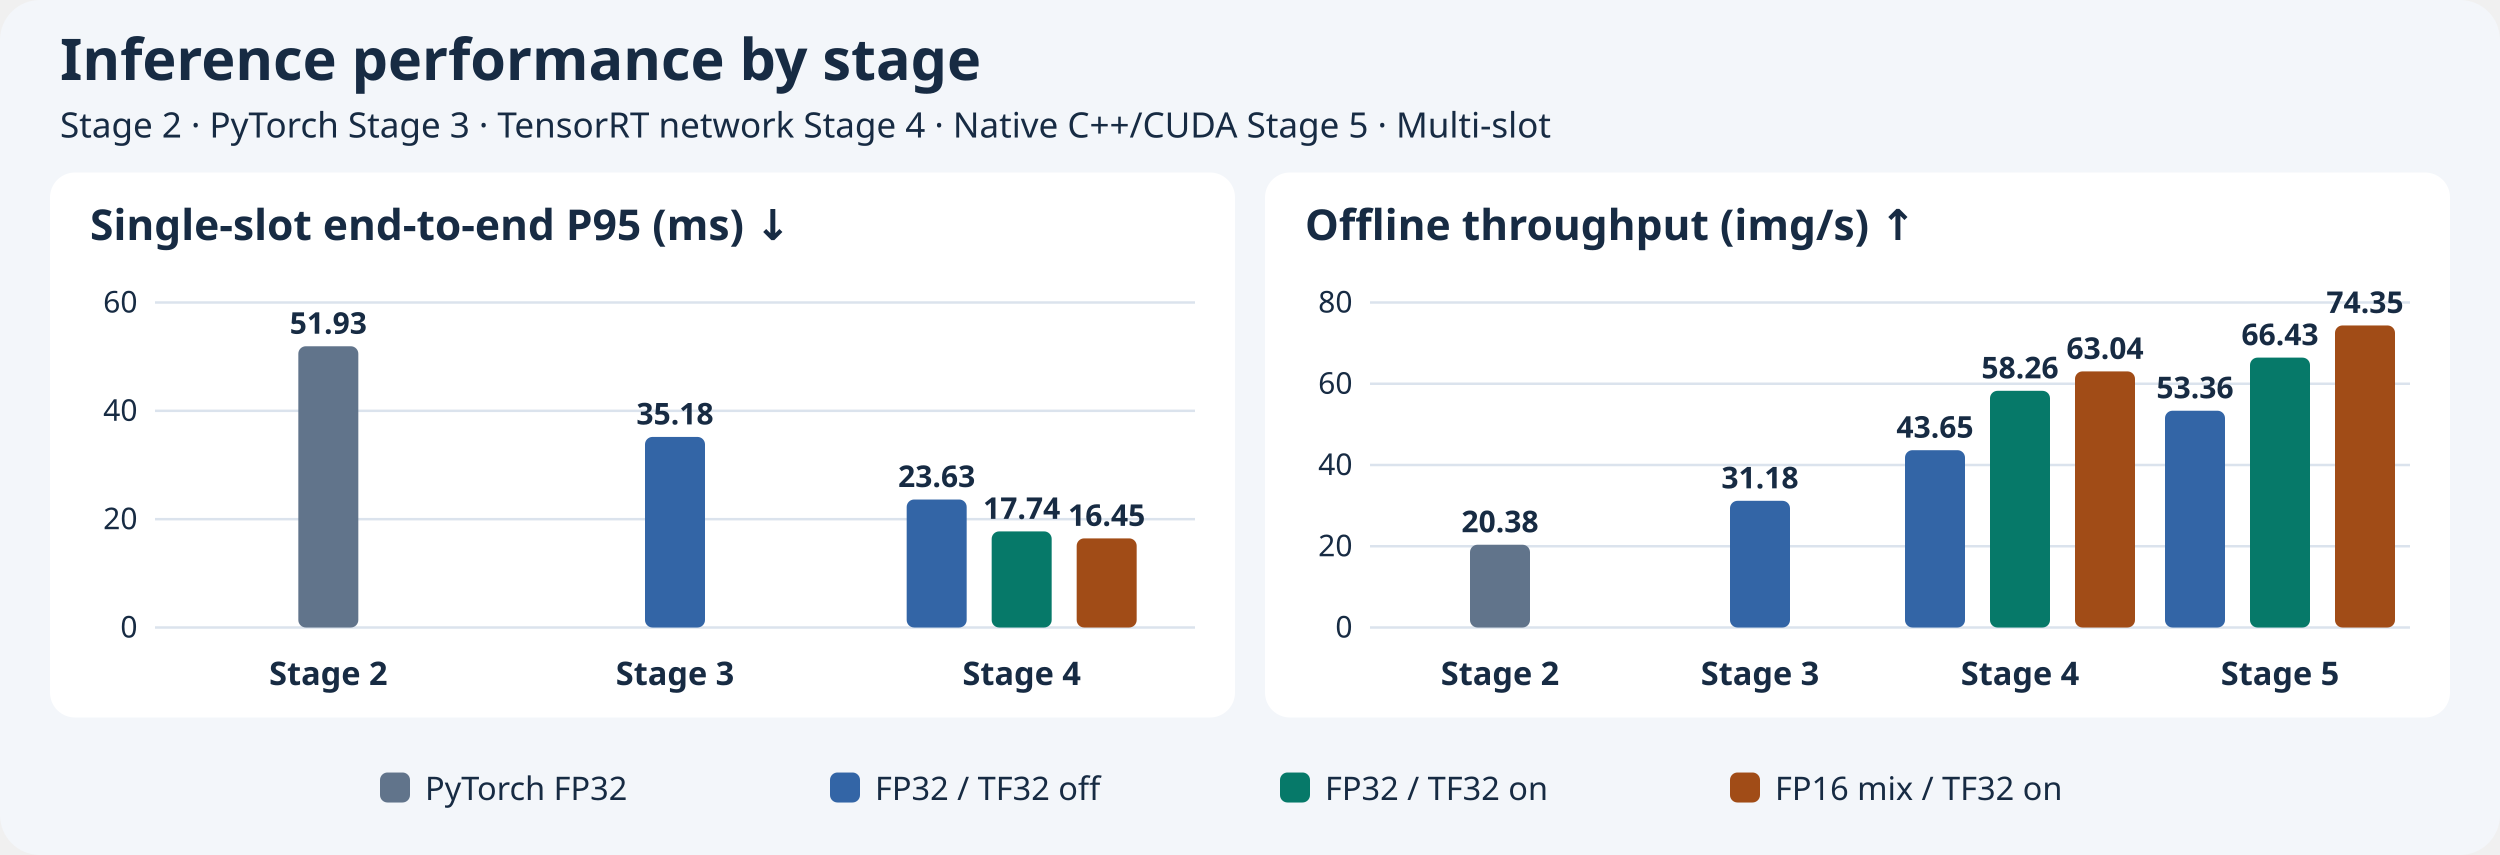
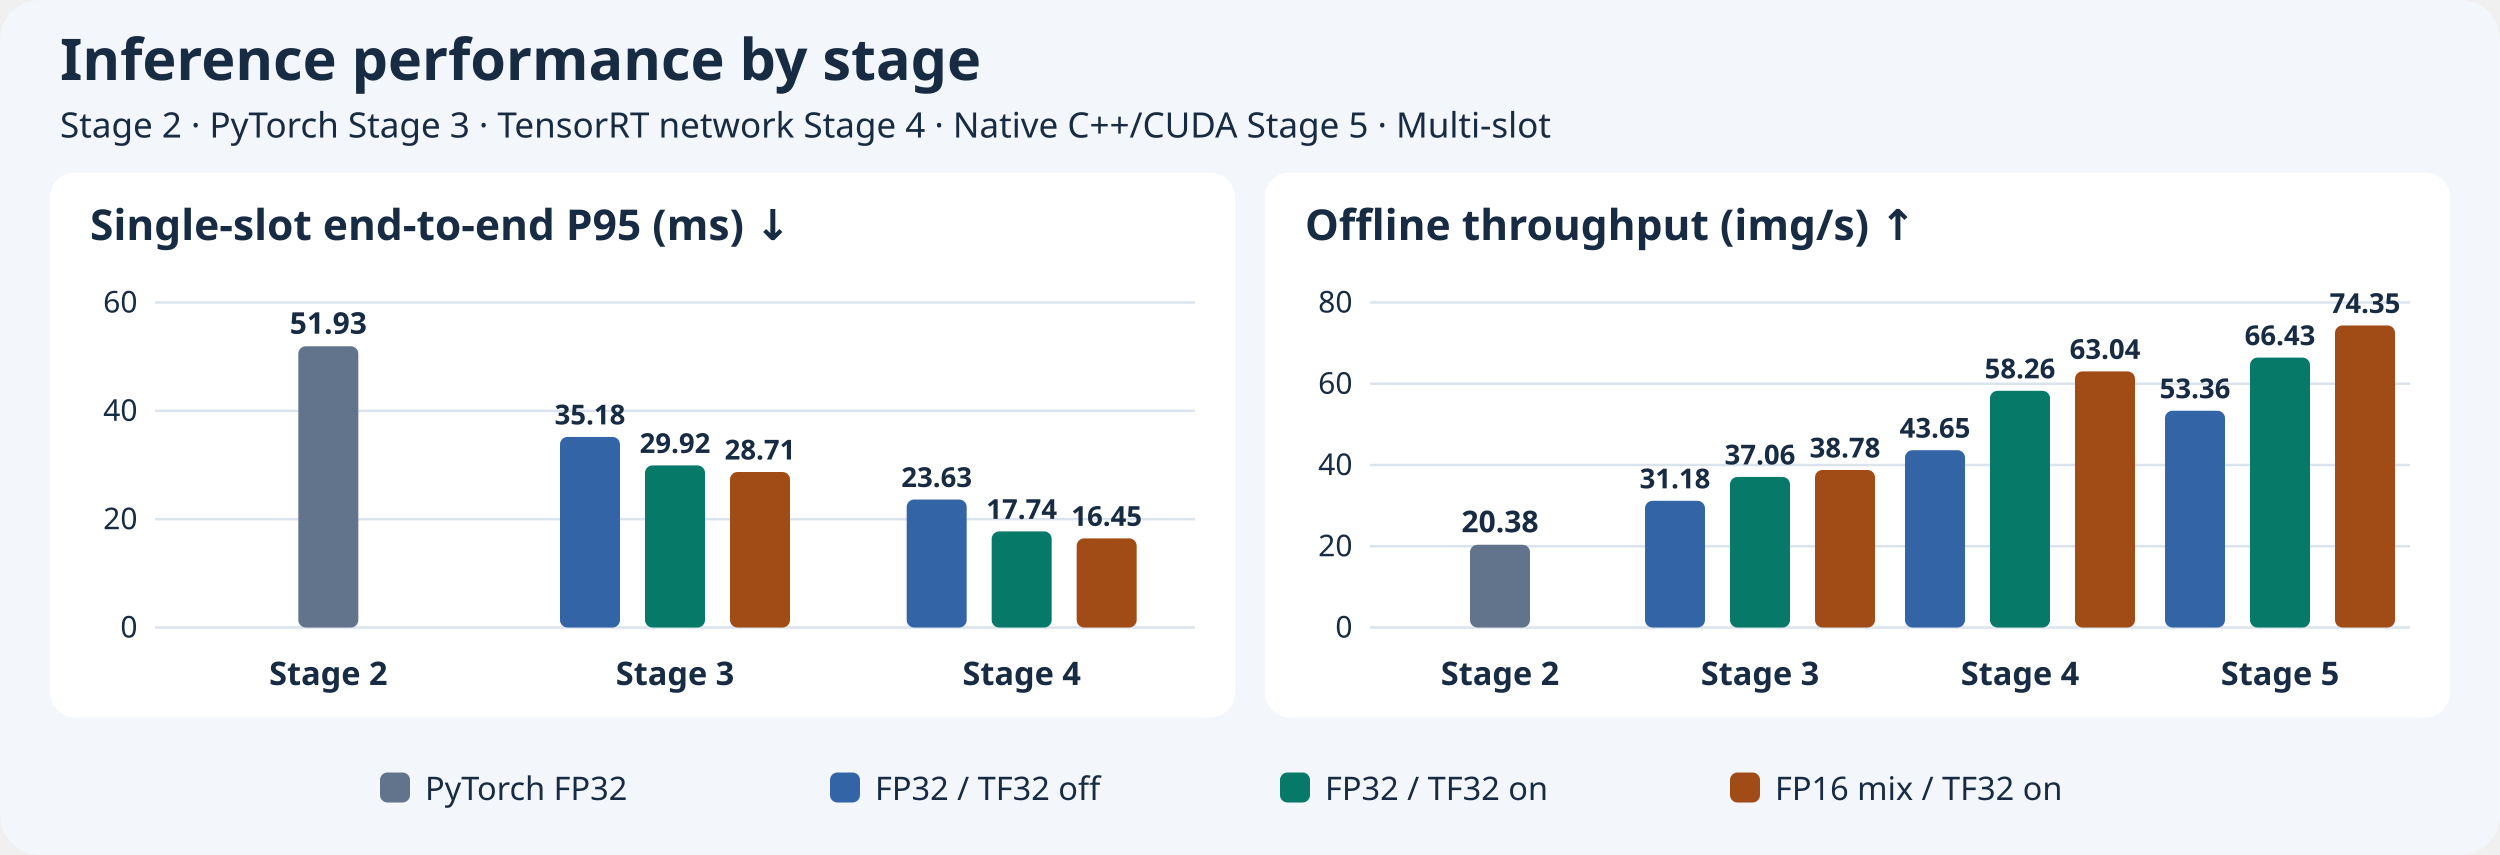
<svg xmlns="http://www.w3.org/2000/svg" width="1000" height="342" viewBox="0 0 1000 342" role="img" aria-labelledby="title description">
  <rect width="1000" height="342" rx="16" fill="#f3f6fa" />
  <g font-family="system-ui, sans-serif" fill="#172b43">
    <text x="24" y="32" font-size="23" font-weight="700" text-anchor="start">Inference performance by stage</text>
    <text x="24" y="55" font-size="14" font-weight="400" text-anchor="start">Stage 2 · PyTorch     Stage 3 · TensorRT network     Stage 4 · Native C++/CUDA     Stage 5 · Multi-slot</text>
    <rect x="20" y="69" width="474" height="218" rx="10" fill="white" />
    <text x="36" y="96" font-size="17" font-weight="700" text-anchor="start">Single-slot end-to-end P95 (ms) ↓</text>
    <path d="M62 251.00h416" stroke="#dbe3ed" />
    <text x="55" y="255.00" font-size="12" font-weight="400" text-anchor="end">0</text>
    <path d="M62 207.67h416" stroke="#dbe3ed" />
    <text x="55" y="211.67" font-size="12" font-weight="400" text-anchor="end">20</text>
    <path d="M62 164.33h416" stroke="#dbe3ed" />
    <text x="55" y="168.33" font-size="12" font-weight="400" text-anchor="end">40</text>
    <path d="M62 121.00h416" stroke="#dbe3ed" />
    <text x="55" y="125.00" font-size="12" font-weight="400" text-anchor="end">60</text>
    <text x="131.333" y="274" font-size="13" font-weight="650" text-anchor="middle">Stage 2</text>
    <rect x="119.33" y="138.50" width="24" height="112.50" rx="3" fill="#61748b" />
    <text x="131.33" y="133.50" font-size="12" font-weight="650" text-anchor="middle">51.93</text>
    <text x="270.0" y="274" font-size="13" font-weight="650" text-anchor="middle">Stage 3</text>
-     <rect x="258.00" y="174.77" width="24" height="76.23" rx="3" fill="#3365a6" />
-     <text x="270.00" y="169.77" font-size="12" font-weight="650" text-anchor="middle">35.18</text>
+     <rect x="224.00" y="174.77" width="24" height="76.23" rx="3" fill="#3365a6" />
+     <text x="236.00" y="169.77" font-size="11" font-weight="650" text-anchor="middle">35.18</text>
+     <rect x="258.00" y="186.17" width="24" height="64.83" rx="3" fill="#067969" />
+     <text x="270.00" y="181.17" font-size="11" font-weight="650" text-anchor="middle">29.92</text>
+     <rect x="292.00" y="188.80" width="24" height="62.20" rx="3" fill="#a14c17" />
+     <text x="304.00" y="183.80" font-size="11" font-weight="650" text-anchor="middle">28.71</text>
    <text x="408.667" y="274" font-size="13" font-weight="650" text-anchor="middle">Stage 4</text>
    <rect x="362.67" y="199.80" width="24" height="51.20" rx="3" fill="#3365a6" />
-     <text x="374.67" y="194.80" font-size="12" font-weight="650" text-anchor="middle">23.63</text>
+     <text x="374.67" y="194.80" font-size="11" font-weight="650" text-anchor="middle">23.63</text>
    <rect x="396.67" y="212.56" width="24" height="38.44" rx="3" fill="#067969" />
-     <text x="408.67" y="207.56" font-size="12" font-weight="650" text-anchor="middle">17.74</text>
+     <text x="408.67" y="207.56" font-size="11" font-weight="650" text-anchor="middle">17.74</text>
    <rect x="430.67" y="215.35" width="24" height="35.65" rx="3" fill="#a14c17" />
-     <text x="442.67" y="210.35" font-size="12" font-weight="650" text-anchor="middle">16.45</text>
+     <text x="442.67" y="210.35" font-size="11" font-weight="650" text-anchor="middle">16.45</text>
    <rect x="506" y="69" width="474" height="218" rx="10" fill="white" />
    <text x="522" y="96" font-size="17" font-weight="700" text-anchor="start">Offline throughput (img/s) ↑</text>
    <path d="M548 251.00h416" stroke="#dbe3ed" />
    <text x="541" y="255.00" font-size="12" font-weight="400" text-anchor="end">0</text>
    <path d="M548 218.50h416" stroke="#dbe3ed" />
    <text x="541" y="222.50" font-size="12" font-weight="400" text-anchor="end">20</text>
    <path d="M548 186.00h416" stroke="#dbe3ed" />
    <text x="541" y="190.00" font-size="12" font-weight="400" text-anchor="end">40</text>
    <path d="M548 153.50h416" stroke="#dbe3ed" />
    <text x="541" y="157.50" font-size="12" font-weight="400" text-anchor="end">60</text>
    <path d="M548 121.00h416" stroke="#dbe3ed" />
    <text x="541" y="125.00" font-size="12" font-weight="400" text-anchor="end">80</text>
    <text x="600.0" y="274" font-size="13" font-weight="650" text-anchor="middle">Stage 2</text>
    <rect x="588.00" y="217.89" width="24" height="33.11" rx="3" fill="#61748b" />
    <text x="600.00" y="212.89" font-size="12" font-weight="650" text-anchor="middle">20.38</text>
    <text x="704.0" y="274" font-size="13" font-weight="650" text-anchor="middle">Stage 3</text>
-     <rect x="692.00" y="200.33" width="24" height="50.67" rx="3" fill="#3365a6" />
-     <text x="704.00" y="195.33" font-size="12" font-weight="650" text-anchor="middle">31.18</text>
+     <rect x="658.00" y="200.33" width="24" height="50.67" rx="3" fill="#3365a6" />
+     <text x="670.00" y="195.33" font-size="11" font-weight="650" text-anchor="middle">31.18</text>
+     <rect x="692.00" y="190.78" width="24" height="60.22" rx="3" fill="#067969" />
+     <text x="704.00" y="185.78" font-size="11" font-weight="650" text-anchor="middle">37.06</text>
+     <rect x="726.00" y="187.99" width="24" height="63.01" rx="3" fill="#a14c17" />
+     <text x="738.00" y="182.99" font-size="11" font-weight="650" text-anchor="middle">38.78</text>
    <text x="808.0" y="274" font-size="13" font-weight="650" text-anchor="middle">Stage 4</text>
    <rect x="762.00" y="180.07" width="24" height="70.93" rx="3" fill="#3365a6" />
-     <text x="774.00" y="175.07" font-size="12" font-weight="650" text-anchor="middle">43.65</text>
+     <text x="774.00" y="175.07" font-size="11" font-weight="650" text-anchor="middle">43.65</text>
    <rect x="796.00" y="156.33" width="24" height="94.67" rx="3" fill="#067969" />
-     <text x="808.00" y="151.33" font-size="12" font-weight="650" text-anchor="middle">58.26</text>
+     <text x="808.00" y="151.33" font-size="11" font-weight="650" text-anchor="middle">58.26</text>
    <rect x="830.00" y="148.56" width="24" height="102.44" rx="3" fill="#a14c17" />
-     <text x="842.00" y="143.56" font-size="12" font-weight="650" text-anchor="middle">63.04</text>
+     <text x="842.00" y="143.56" font-size="11" font-weight="650" text-anchor="middle">63.04</text>
    <text x="912.0" y="274" font-size="13" font-weight="650" text-anchor="middle">Stage 5</text>
    <rect x="866.00" y="164.29" width="24" height="86.71" rx="3" fill="#3365a6" />
-     <text x="878.00" y="159.29" font-size="12" font-weight="650" text-anchor="middle">53.36</text>
+     <text x="878.00" y="159.29" font-size="11" font-weight="650" text-anchor="middle">53.36</text>
    <rect x="900.00" y="143.05" width="24" height="107.95" rx="3" fill="#067969" />
-     <text x="912.00" y="138.05" font-size="12" font-weight="650" text-anchor="middle">66.43</text>
+     <text x="912.00" y="138.05" font-size="11" font-weight="650" text-anchor="middle">66.43</text>
    <rect x="934.00" y="130.18" width="24" height="120.82" rx="3" fill="#a14c17" />
-     <text x="946.00" y="125.18" font-size="12" font-weight="650" text-anchor="middle">74.35</text>
+     <text x="946.00" y="125.18" font-size="11" font-weight="650" text-anchor="middle">74.35</text>
    <rect x="152" y="309" width="12" height="12" rx="3" fill="#61748b" />
    <text x="170" y="320" font-size="13" font-weight="400" text-anchor="start">PyTorch FP32</text>
    <rect x="332" y="309" width="12" height="12" rx="3" fill="#3365a6" />
    <text x="350" y="320" font-size="13" font-weight="400" text-anchor="start">FP32 / TF32 off</text>
    <rect x="512" y="309" width="12" height="12" rx="3" fill="#067969" />
    <text x="530" y="320" font-size="13" font-weight="400" text-anchor="start">FP32 / TF32 on</text>
    <rect x="692" y="309" width="12" height="12" rx="3" fill="#a14c17" />
    <text x="710" y="320" font-size="13" font-weight="400" text-anchor="start">FP16 mix / TF32 on</text>
  </g>
</svg>
